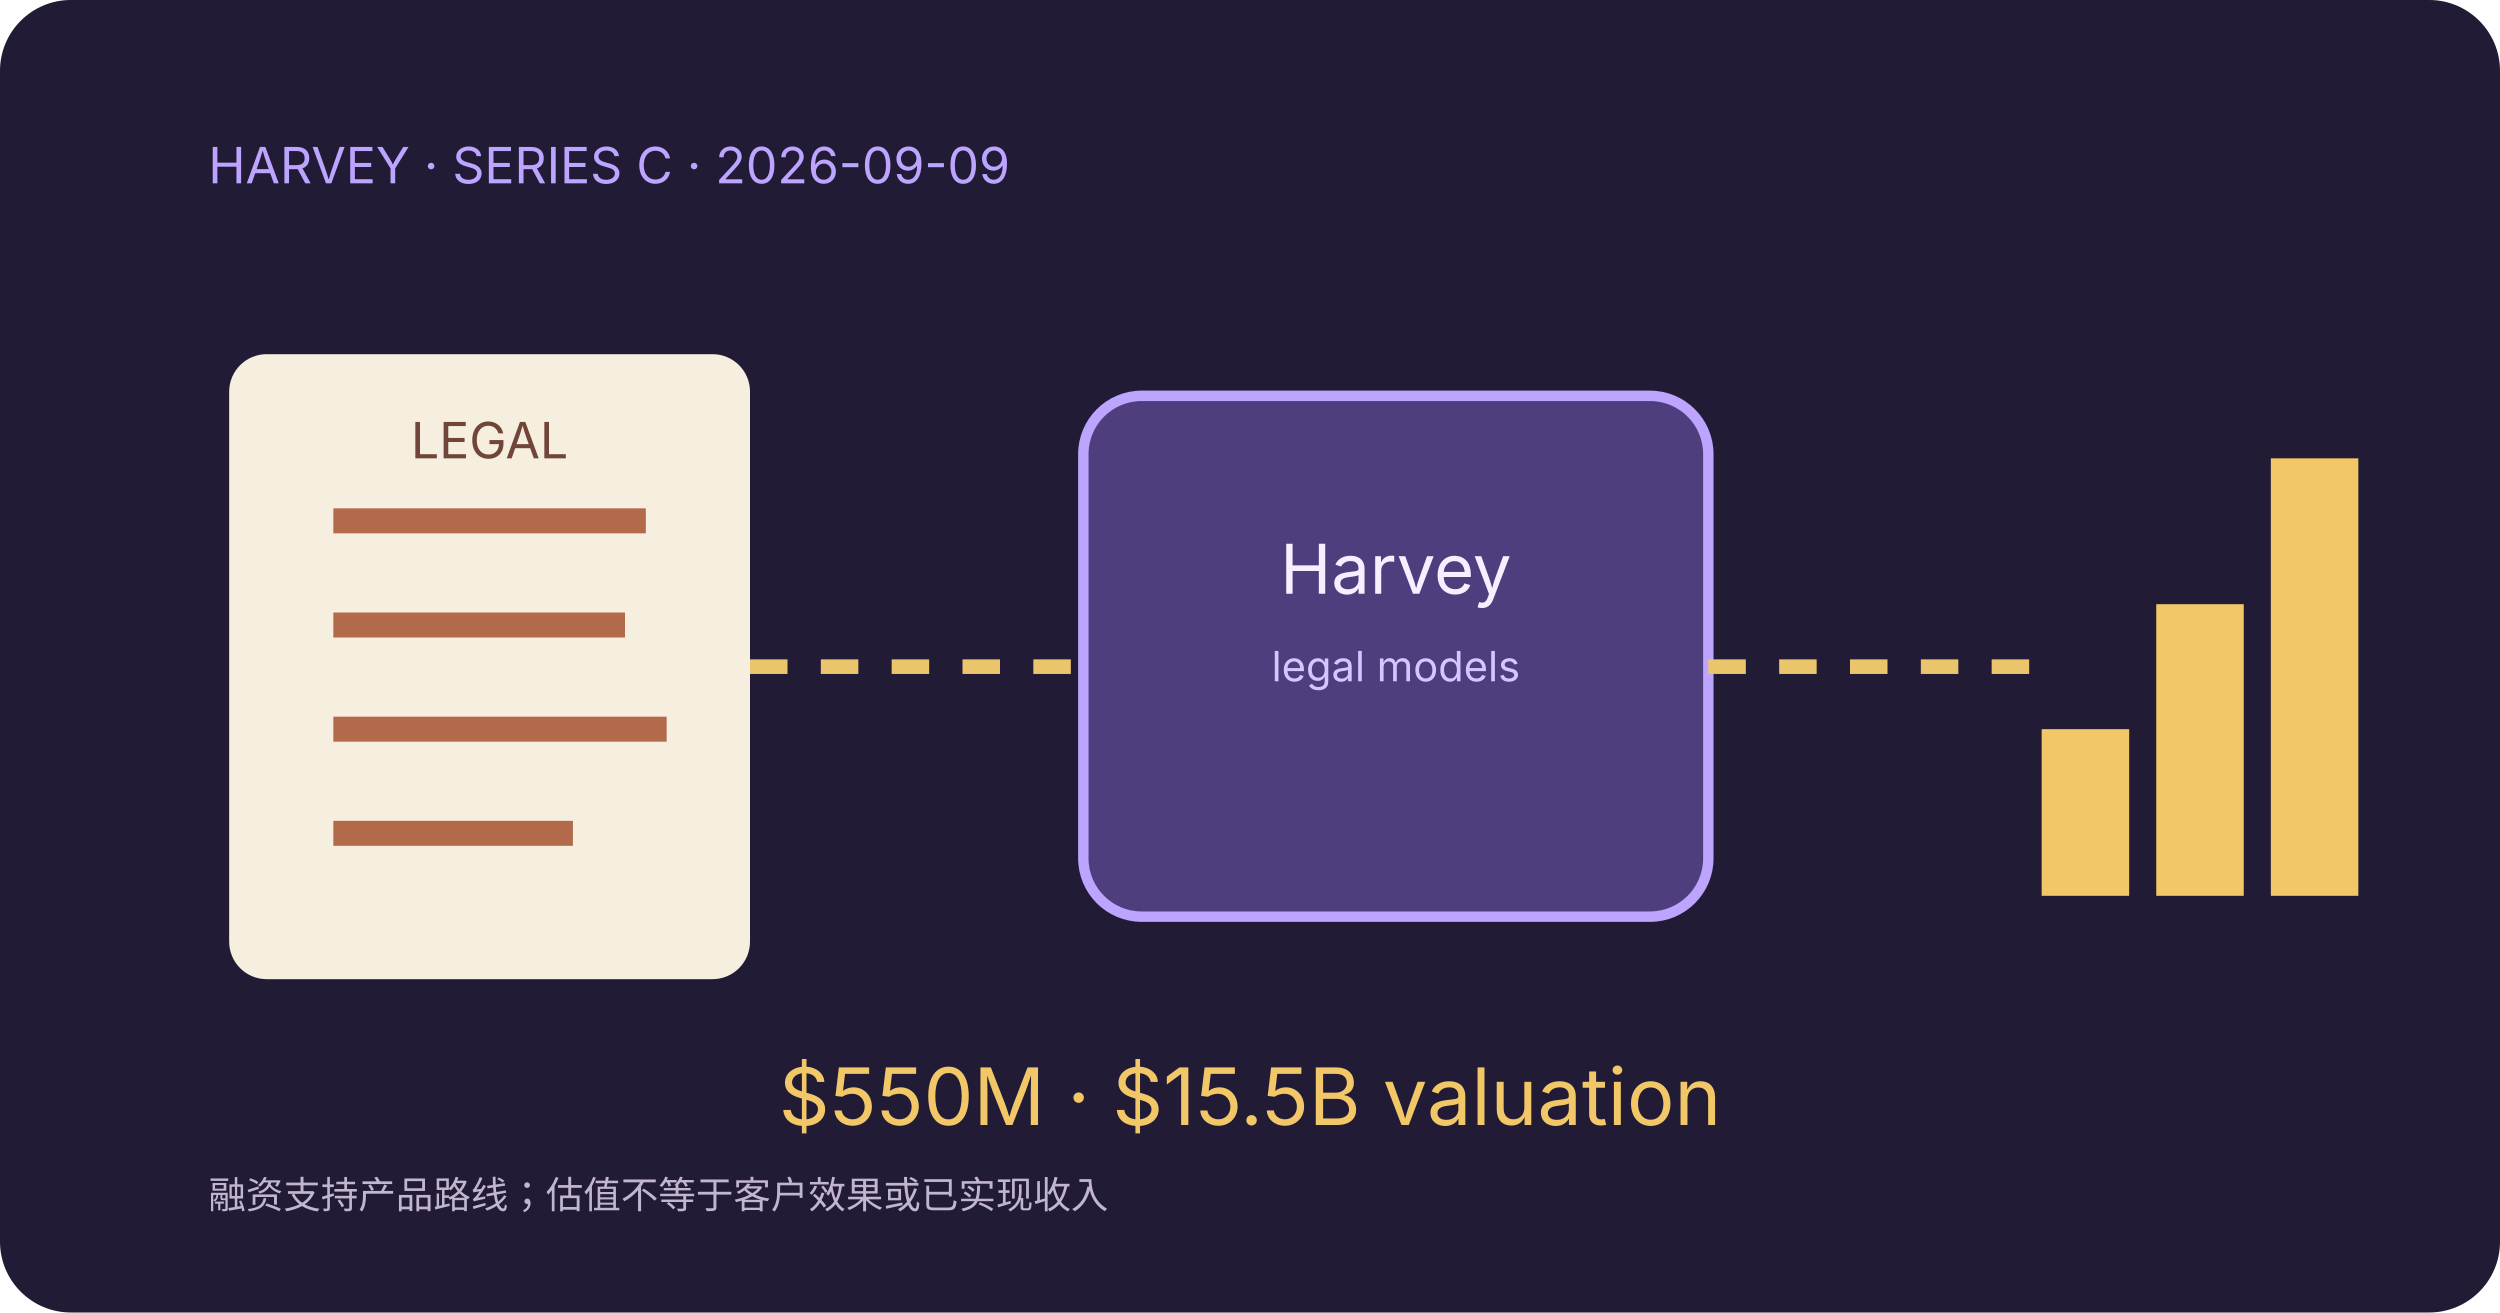
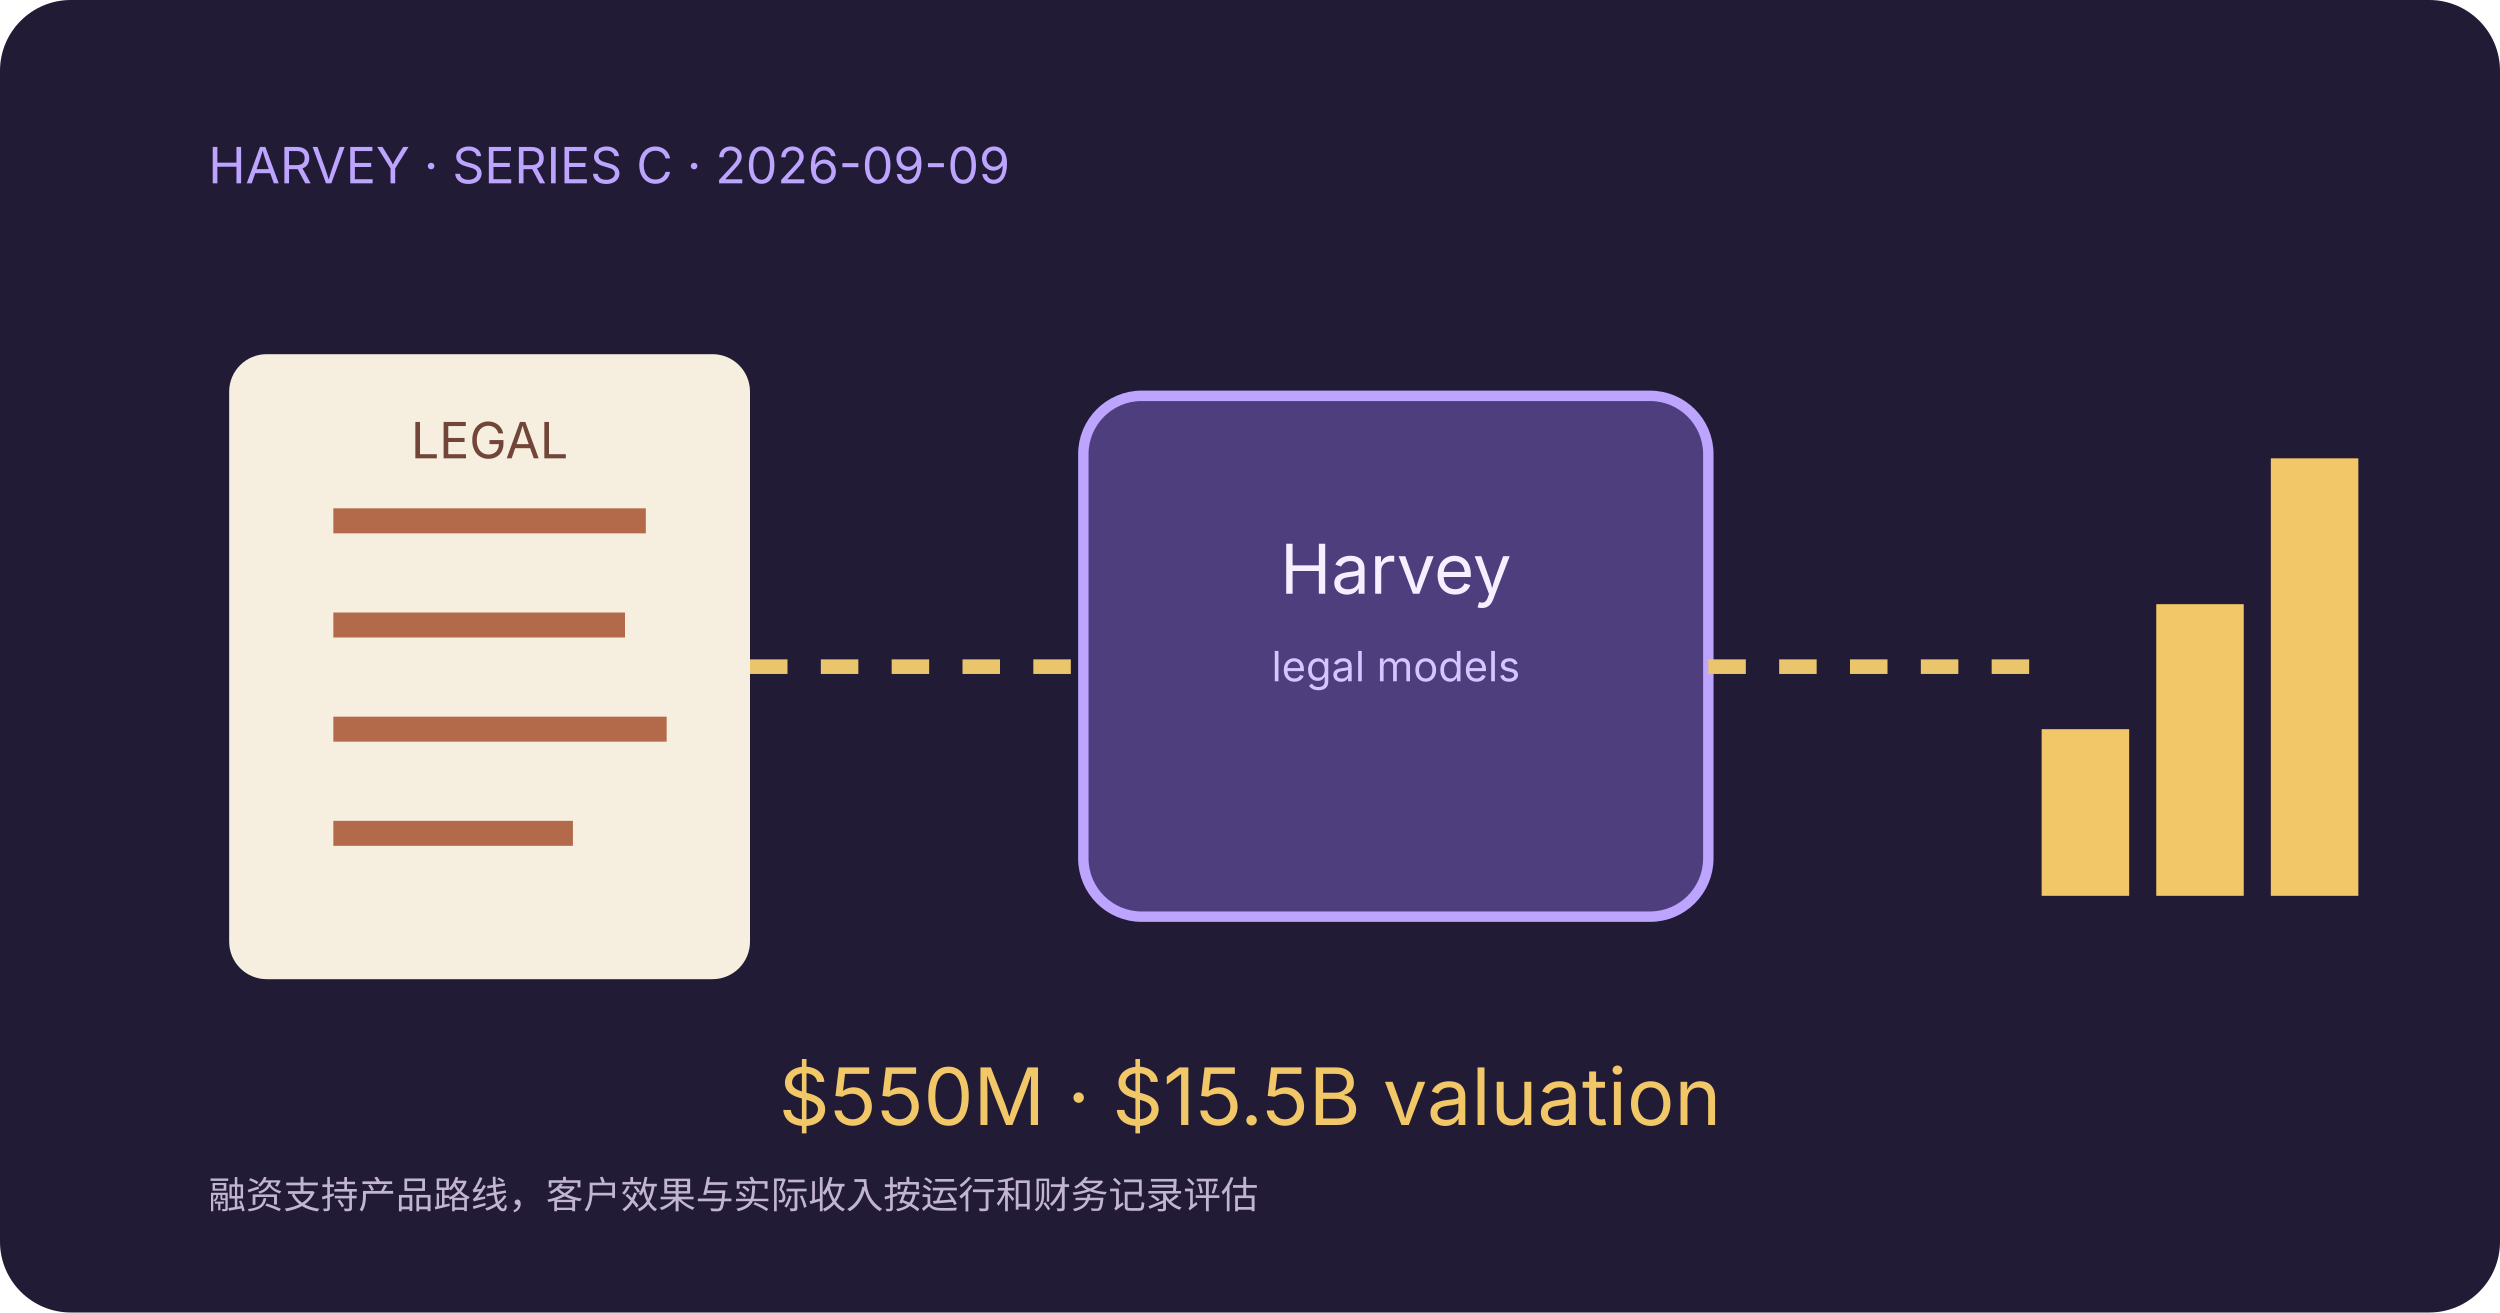
<svg xmlns="http://www.w3.org/2000/svg" viewBox="0 0 1200 630" role="img">
  <style>.bar{animation:bar 3s ease-in-out infinite;transform-origin:bottom}.doc{animation:doc 3.4s ease-in-out infinite}@keyframes bar{50%{transform:scaleY(1.3)}}@keyframes doc{50%{transform:translateY(-10px)}}text{font-family:Inter,Arial,sans-serif}</style>
  <rect width="1200" height="630" rx="34" fill="#211b36" />
  <g class="doc">
    <rect x="110" y="170" width="250" height="300" rx="18" fill="#f6efdf" />
    <path d="M160 250H310M160 300H300M160 350H320M160 400H275" stroke="#b36a4b" stroke-width="12" />
    <text x="235" y="220" fill="#714538" font-size="24" text-anchor="middle">LEGAL</text>
  </g>
  <path d="M360 320H520" stroke="#eac56b" stroke-width="7" stroke-dasharray="18 16" />
  <rect x="520" y="190" width="300" height="250" rx="28" fill="#4f3e7e" stroke="#bca4ff" stroke-width="5" />
  <text x="670" y="285" fill="#f5efff" font-size="33" text-anchor="middle">Harvey</text>
  <text x="670" y="327" fill="#d6c6ff" font-size="20" text-anchor="middle">legal models</text>
  <path d="M820 320H980" stroke="#eac56b" stroke-width="7" stroke-dasharray="18 16" />
  <g fill="#f1c767" class="bar">
    <rect x="980" y="350" width="42" height="80" />
    <rect x="1035" y="290" width="42" height="140" />
    <rect x="1090" y="220" width="42" height="210" />
  </g>
  <text x="100" y="88" fill="#bca4ff" font-size="24">HARVEY · SERIES C · 2026-09-09</text>
  <text x="600" y="540" fill="#f1c767" font-size="38" text-anchor="middle">$550M · $15.5B valuation</text>
-   <text x="100" y="580" fill="#c2b5d0" font-size="18">融资支持产品路线；估值不等于客户效果或已实现收入</text>
+   <text x="100" y="580" fill="#c2b5d0" font-size="18">融资支持产品路线，客户效果与实际收入按运行和财务记录评估</text>
</svg>
